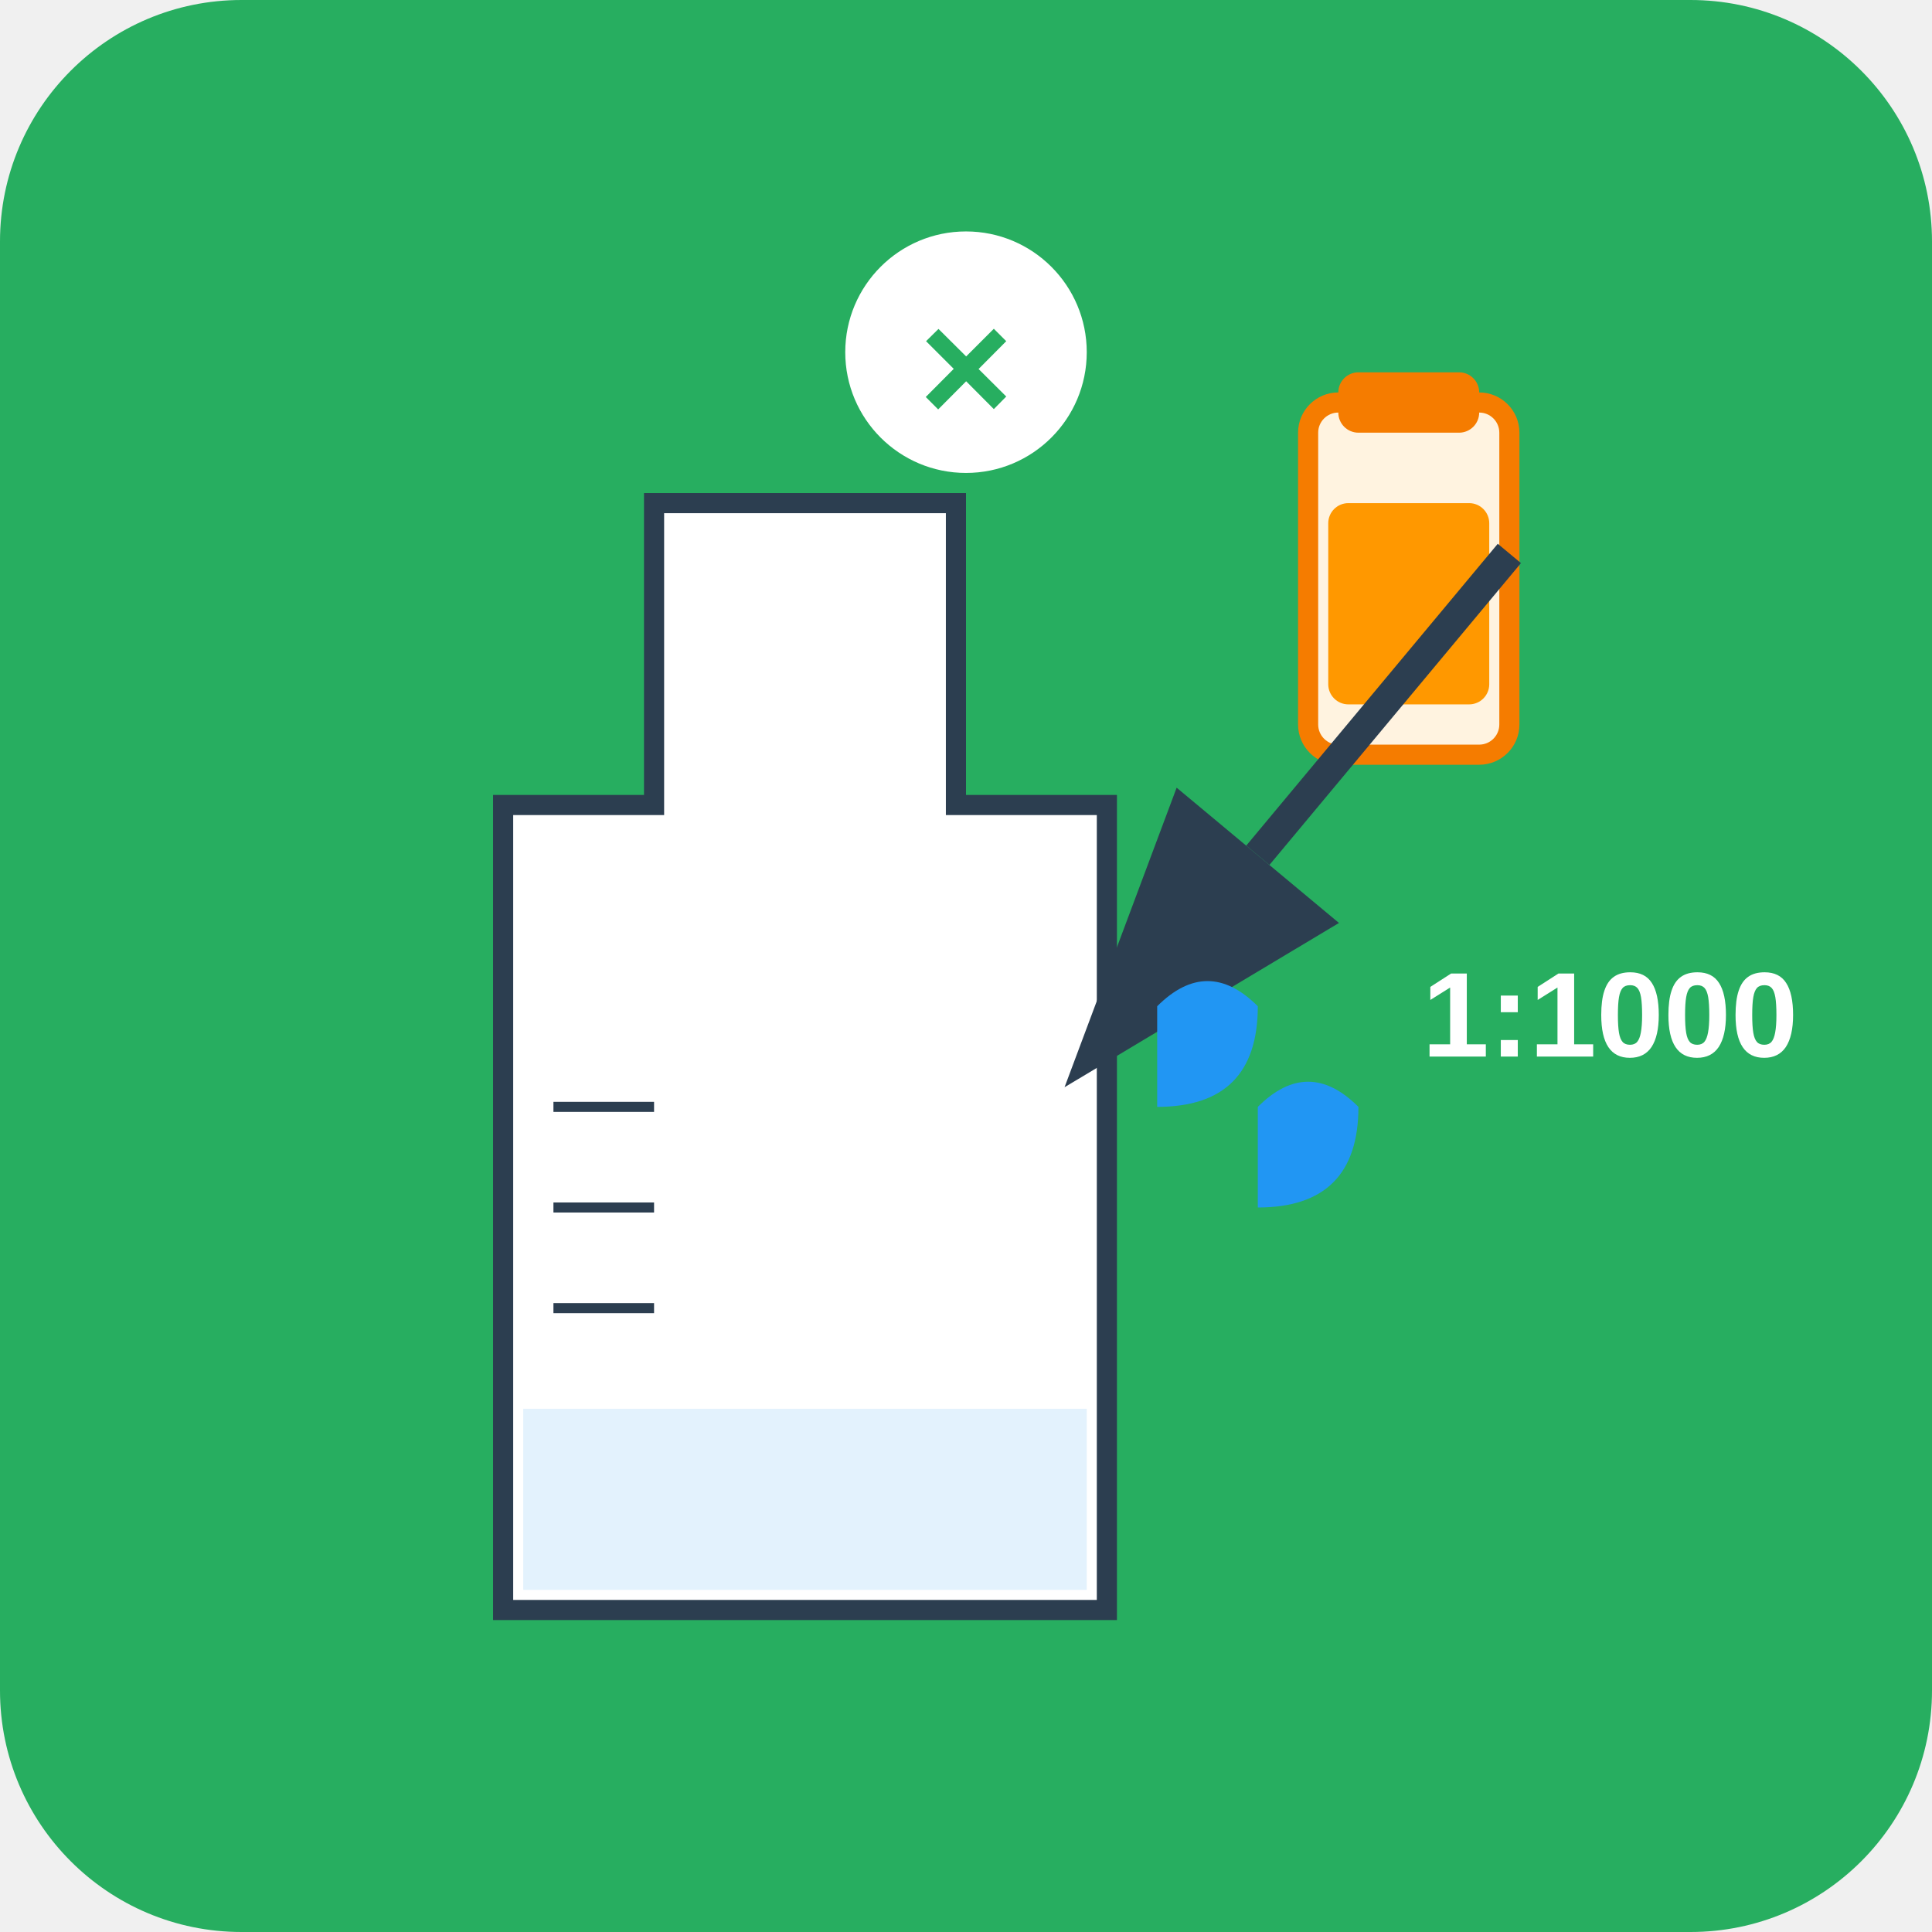
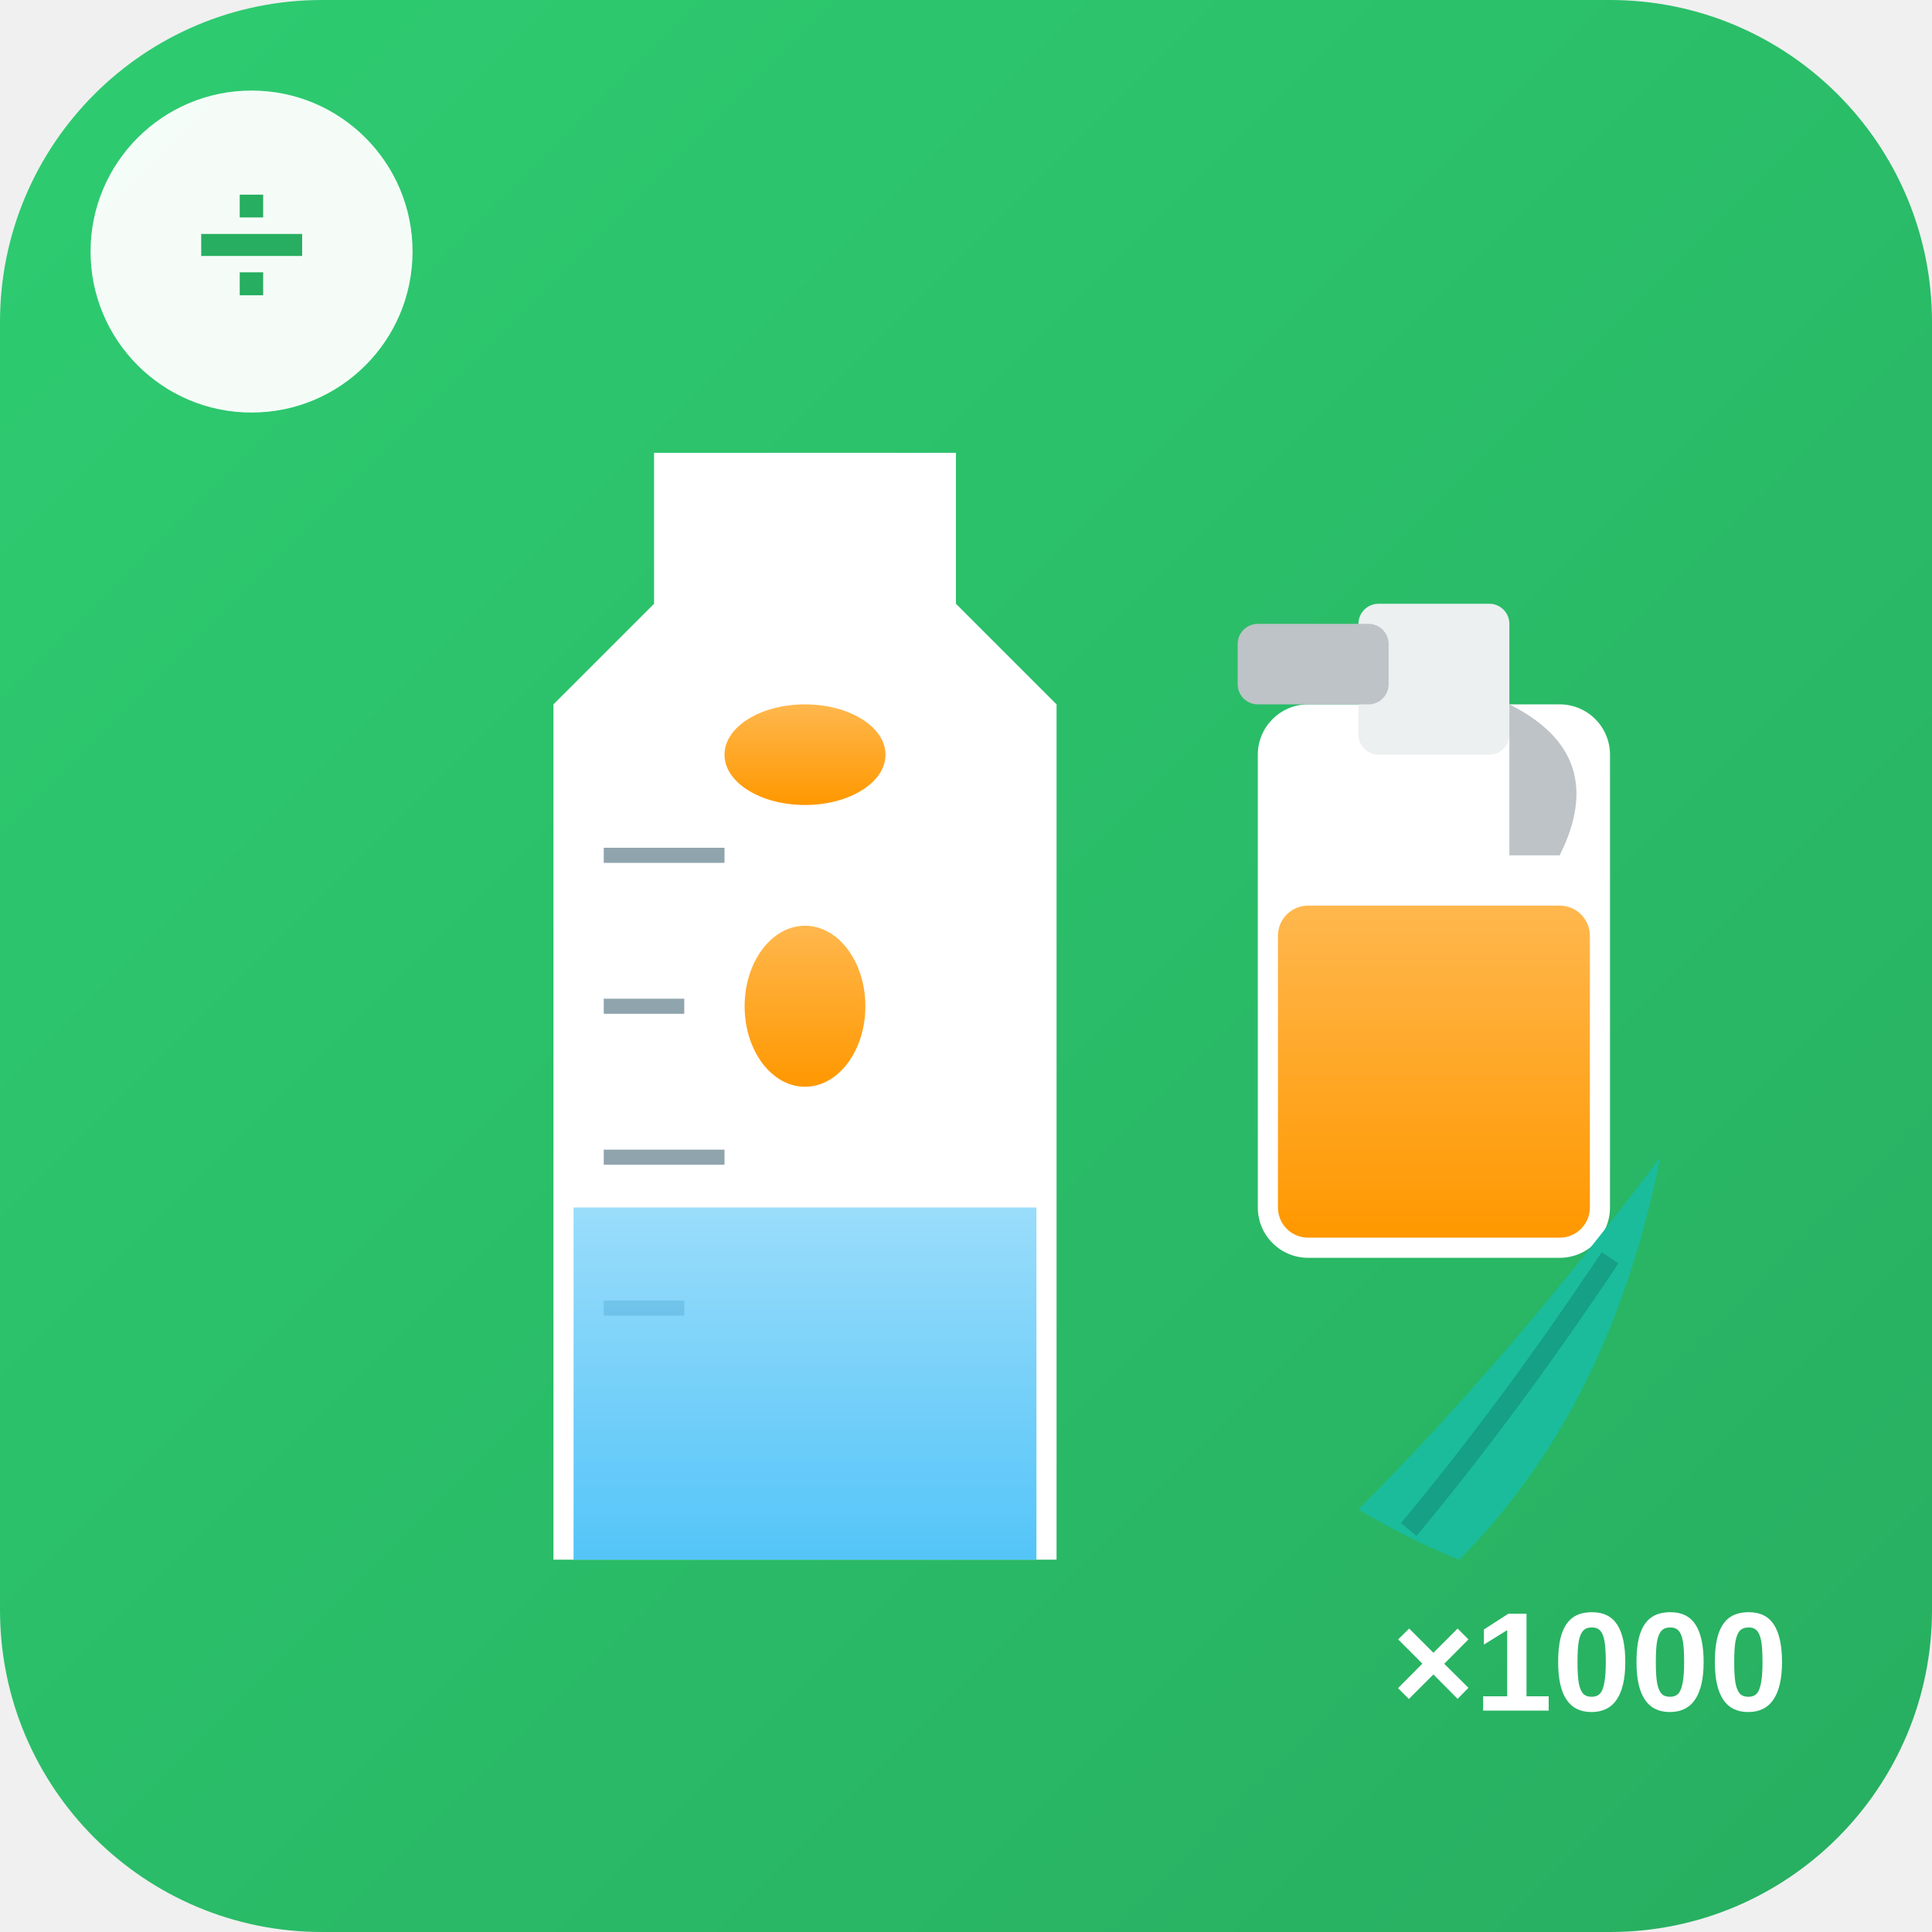
<svg xmlns="http://www.w3.org/2000/svg" width="192" height="192" viewBox="0 0 192 192">
-   <rect width="192" height="192" fill="#27ae60" rx="24" ry="24" />
-   <path d="M50 160 L50 80 L65 80 L65 50 L95 50 L95 80 L110 80 L110 160 Z" fill="white" stroke="#2c3e50" stroke-width="2" />
-   <path d="M52 158 L52 140 L108 140 L108 158 Z" fill="#e3f2fd" />
-   <line x1="55" y1="130" x2="65" y2="130" stroke="#2c3e50" stroke-width="1" />
-   <line x1="55" y1="120" x2="65" y2="120" stroke="#2c3e50" stroke-width="1" />
-   <line x1="55" y1="110" x2="65" y2="110" stroke="#2c3e50" stroke-width="1" />
-   <rect x="130" y="40" width="20" height="35" fill="#fff3e0" stroke="#f57c00" stroke-width="2" rx="3" ry="3" />
-   <rect x="133" y="37" width="14" height="6" fill="#f57c00" rx="2" ry="2" />
-   <rect x="132" y="50" width="16" height="20" fill="#ff9800" rx="2" ry="2" />
-   <path d="M150 55 L125 85" stroke="#2c3e50" stroke-width="3" fill="none" marker-end="url(#arrowhead)" />
  <defs>
-     <marker id="arrowhead" markerWidth="10" markerHeight="7" refX="0" refY="3.5" orient="auto">
-       <polygon points="0 0, 10 3.5, 0 7" fill="#2c3e50" />
-     </marker>
+     <linearGradient id="bgGrad" x1="0%" y1="0%" x2="100%" y2="100%">
+       <stop offset="0%" stop-color="#2ecc71" />
+       <stop offset="100%" stop-color="#27ae60" />
+     </linearGradient>
+     <linearGradient id="liquidGrad" x1="0%" y1="0%" x2="0%" y2="100%">
+       <stop offset="0%" stop-color="#81d4fa" />
+       <stop offset="100%" stop-color="#29b6f6" />
+     </linearGradient>
+     <linearGradient id="chemGrad" x1="0%" y1="0%" x2="0%" y2="100%">
+       <stop offset="0%" stop-color="#ffb74d" />
+       <stop offset="100%" stop-color="#ff9800" />
+     </linearGradient>
  </defs>
-   <path d="M115 100 Q120 95 125 100 Q125 110 115 110 Z" fill="#2196f3" />
-   <path d="M125 110 Q130 105 135 110 Q135 120 125 120 Z" fill="#2196f3" />
-   <circle cx="96" cy="35" r="12" fill="#fff" />
-   <text x="96" y="42" font-family="Arial, sans-serif" font-size="16" font-weight="bold" fill="#27ae60" text-anchor="middle">×</text>
-   <text x="160" y="105" font-family="Arial, sans-serif" font-size="12" font-weight="bold" fill="#fff" text-anchor="middle">1:1000</text>
+   <rect width="192" height="192" fill="url(#bgGrad)" rx="32" ry="32" />
+   <path d="M55 155 L55 70 L65 60 L65 45 L95 45 L95 60 L105 70 L105 155 Z" fill="white" stroke="none" />
+   <g stroke="#90a4ae" stroke-width="1.5">
+     <line x1="60" y1="85" x2="72" y2="85" />
+     <line x1="60" y1="100" x2="68" y2="100" />
+     <line x1="60" y1="115" x2="72" y2="115" />
+     <line x1="60" y1="130" x2="68" y2="130" />
+   </g>
+   <path d="M57 155 L57 120 L103 120 L103 155 Z" fill="url(#liquidGrad)" opacity="0.8" />
+   <ellipse cx="80" cy="75" rx="8" ry="5" fill="url(#chemGrad)" />
+   <path d="M80 80 L80 95" stroke="url(#chemGrad)" stroke-width="4" stroke-linecap="round" />
+   <ellipse cx="80" cy="100" rx="6" ry="8" fill="url(#chemGrad)" />
+   <g transform="translate(115, 40)">
+     <rect x="10" y="30" width="35" height="55" rx="5" ry="5" fill="white" />
+     <rect x="12" y="50" width="31" height="33" rx="3" ry="3" fill="url(#chemGrad)" />
+     <rect x="20" y="20" width="15" height="15" rx="2" ry="2" fill="#ecf0f1" />
+     <rect x="8" y="22" width="15" height="8" rx="2" ry="2" fill="#bdc3c7" />
+     <path d="M35 30 Q45 35 40 45 L35 45 Z" fill="#bdc3c7" />
+   </g>
+   <g transform="translate(135, 115)">
+     <path d="M0 35 Q15 20 30 0 Q25 25 10 40 Q5 38 0 35" fill="#1abc9c" />
+     <path d="M5 37 Q15 25 25 10" stroke="#16a085" stroke-width="2" fill="none" />
+   </g>
+   <g transform="translate(25, 25)">
+     <circle cx="0" cy="0" r="16" fill="white" opacity="0.95" />
+     <text x="0" y="6" font-family="Arial, sans-serif" font-size="20" font-weight="bold" fill="#27ae60" text-anchor="middle">÷</text>
+   </g>
+   <text x="158" y="170" font-family="Arial, sans-serif" font-size="14" font-weight="bold" fill="white" text-anchor="middle">×1000</text>
</svg>
